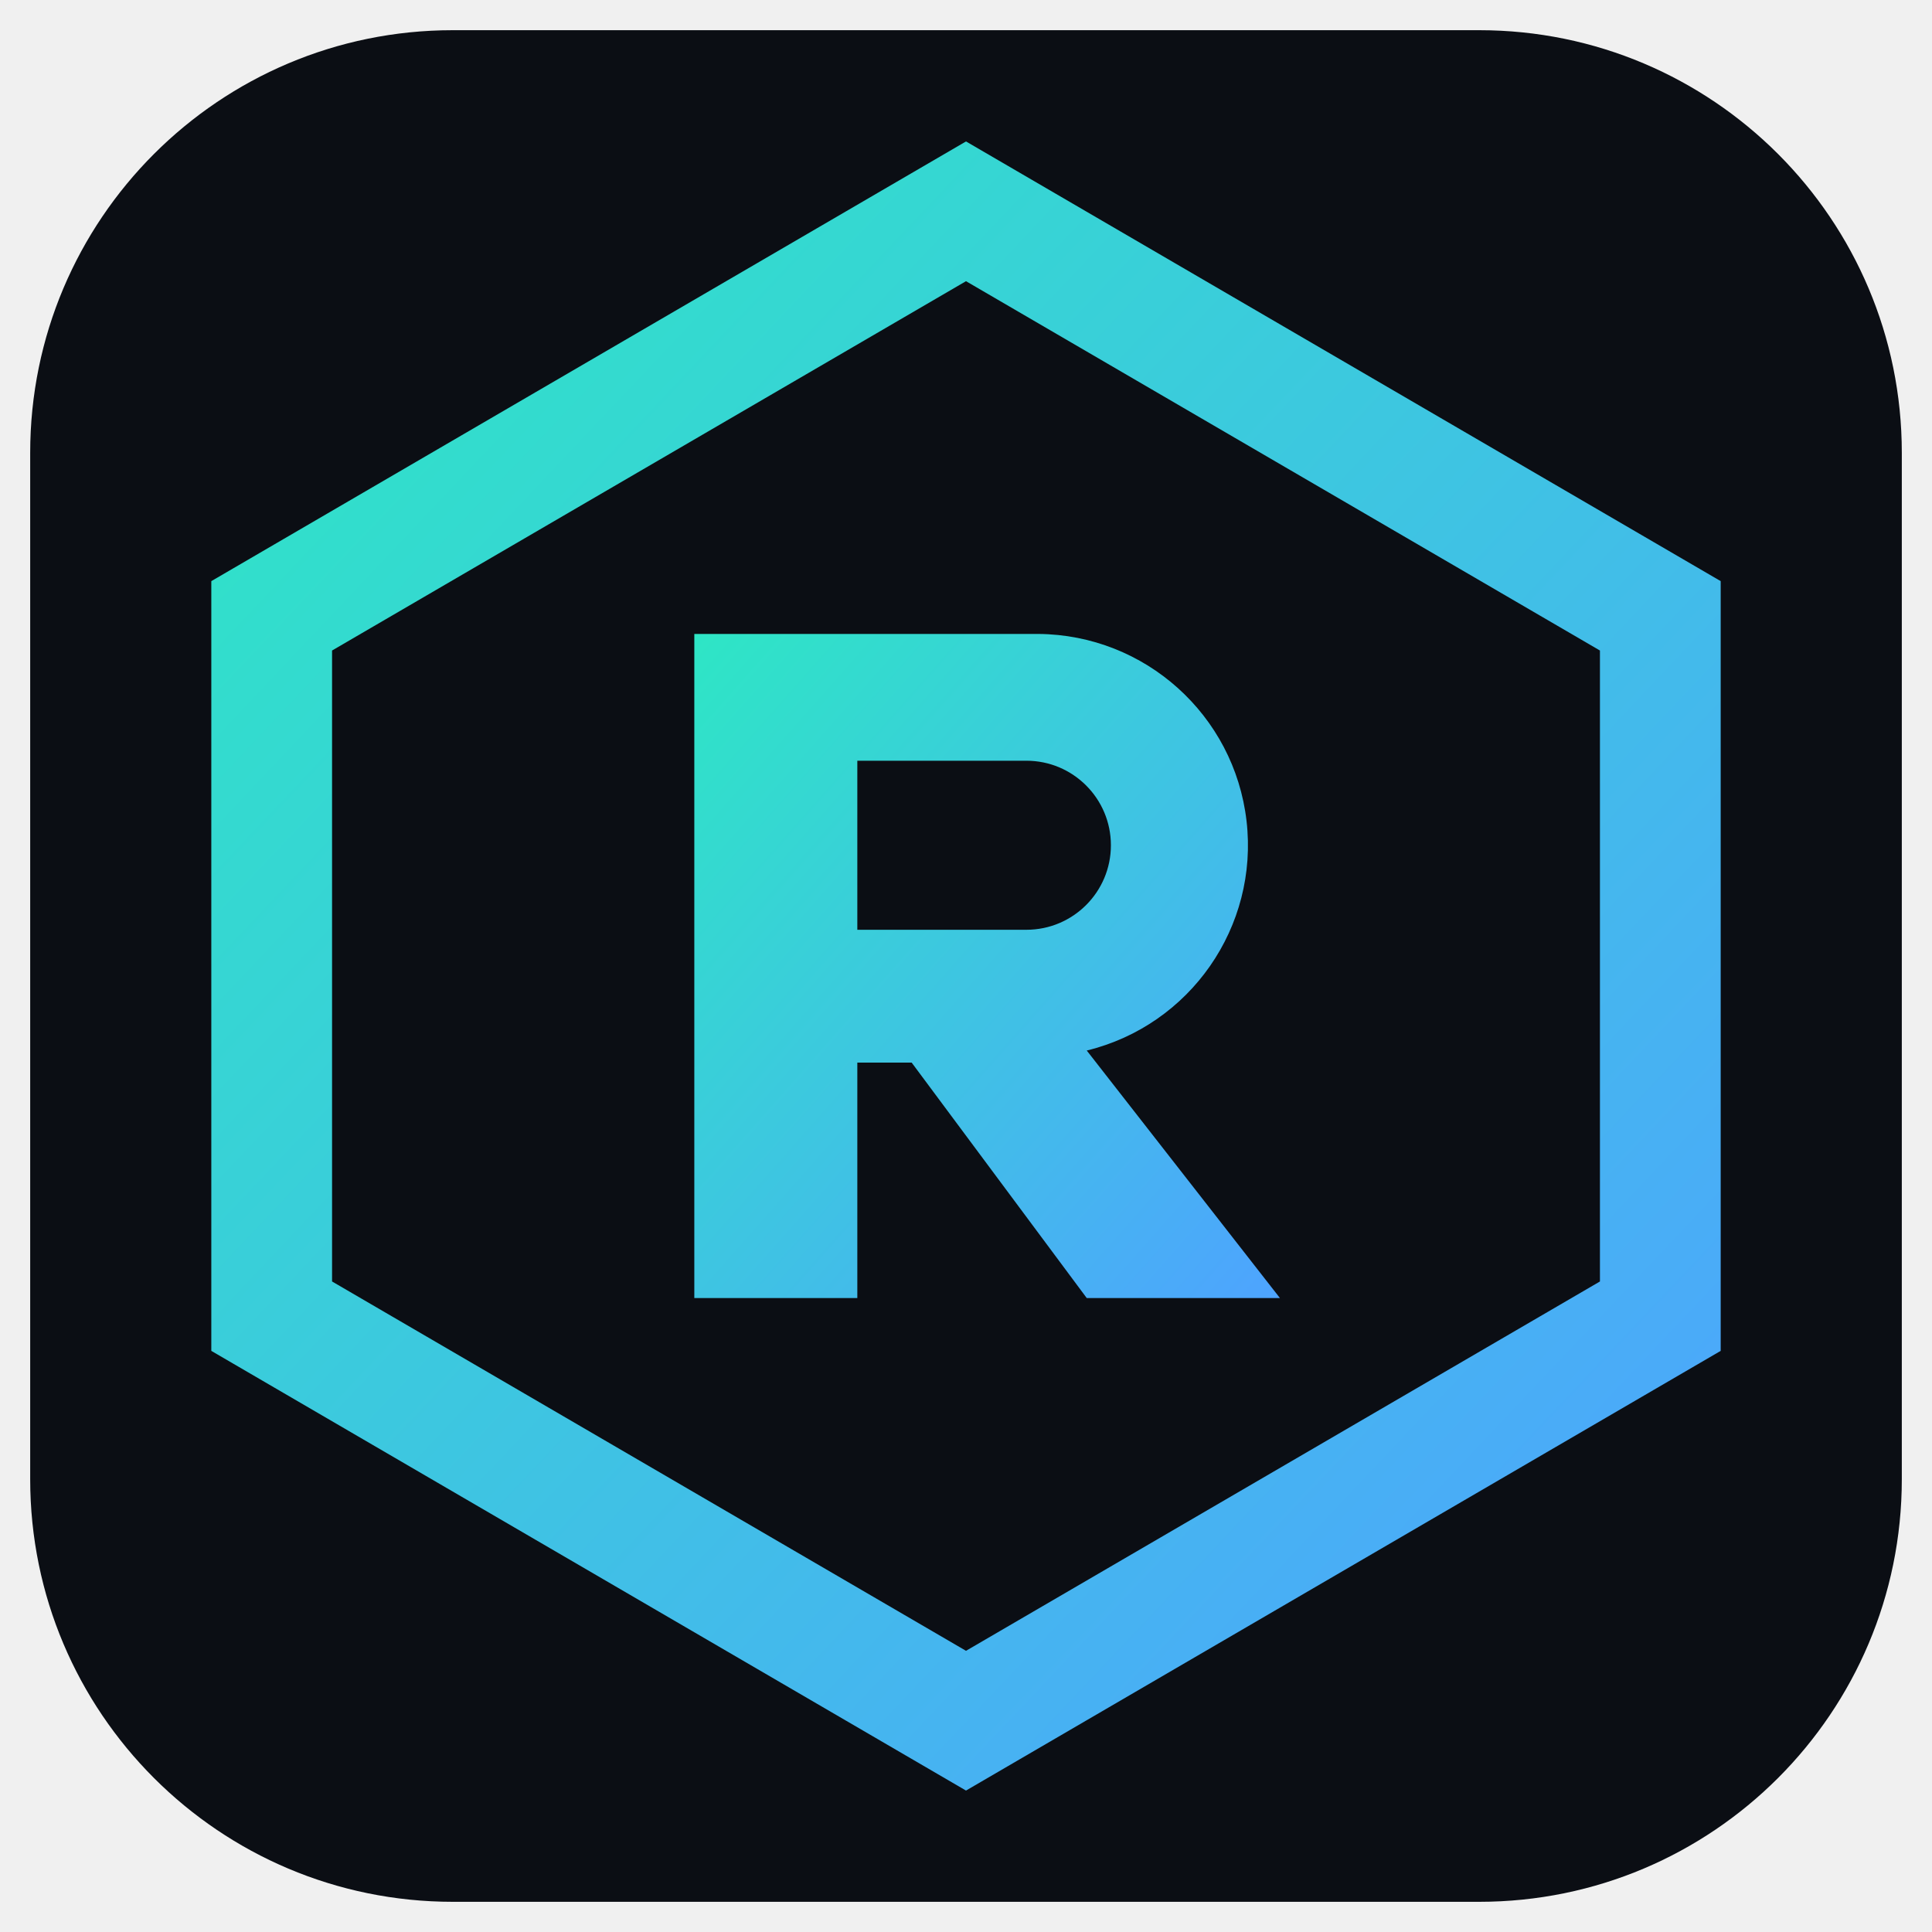
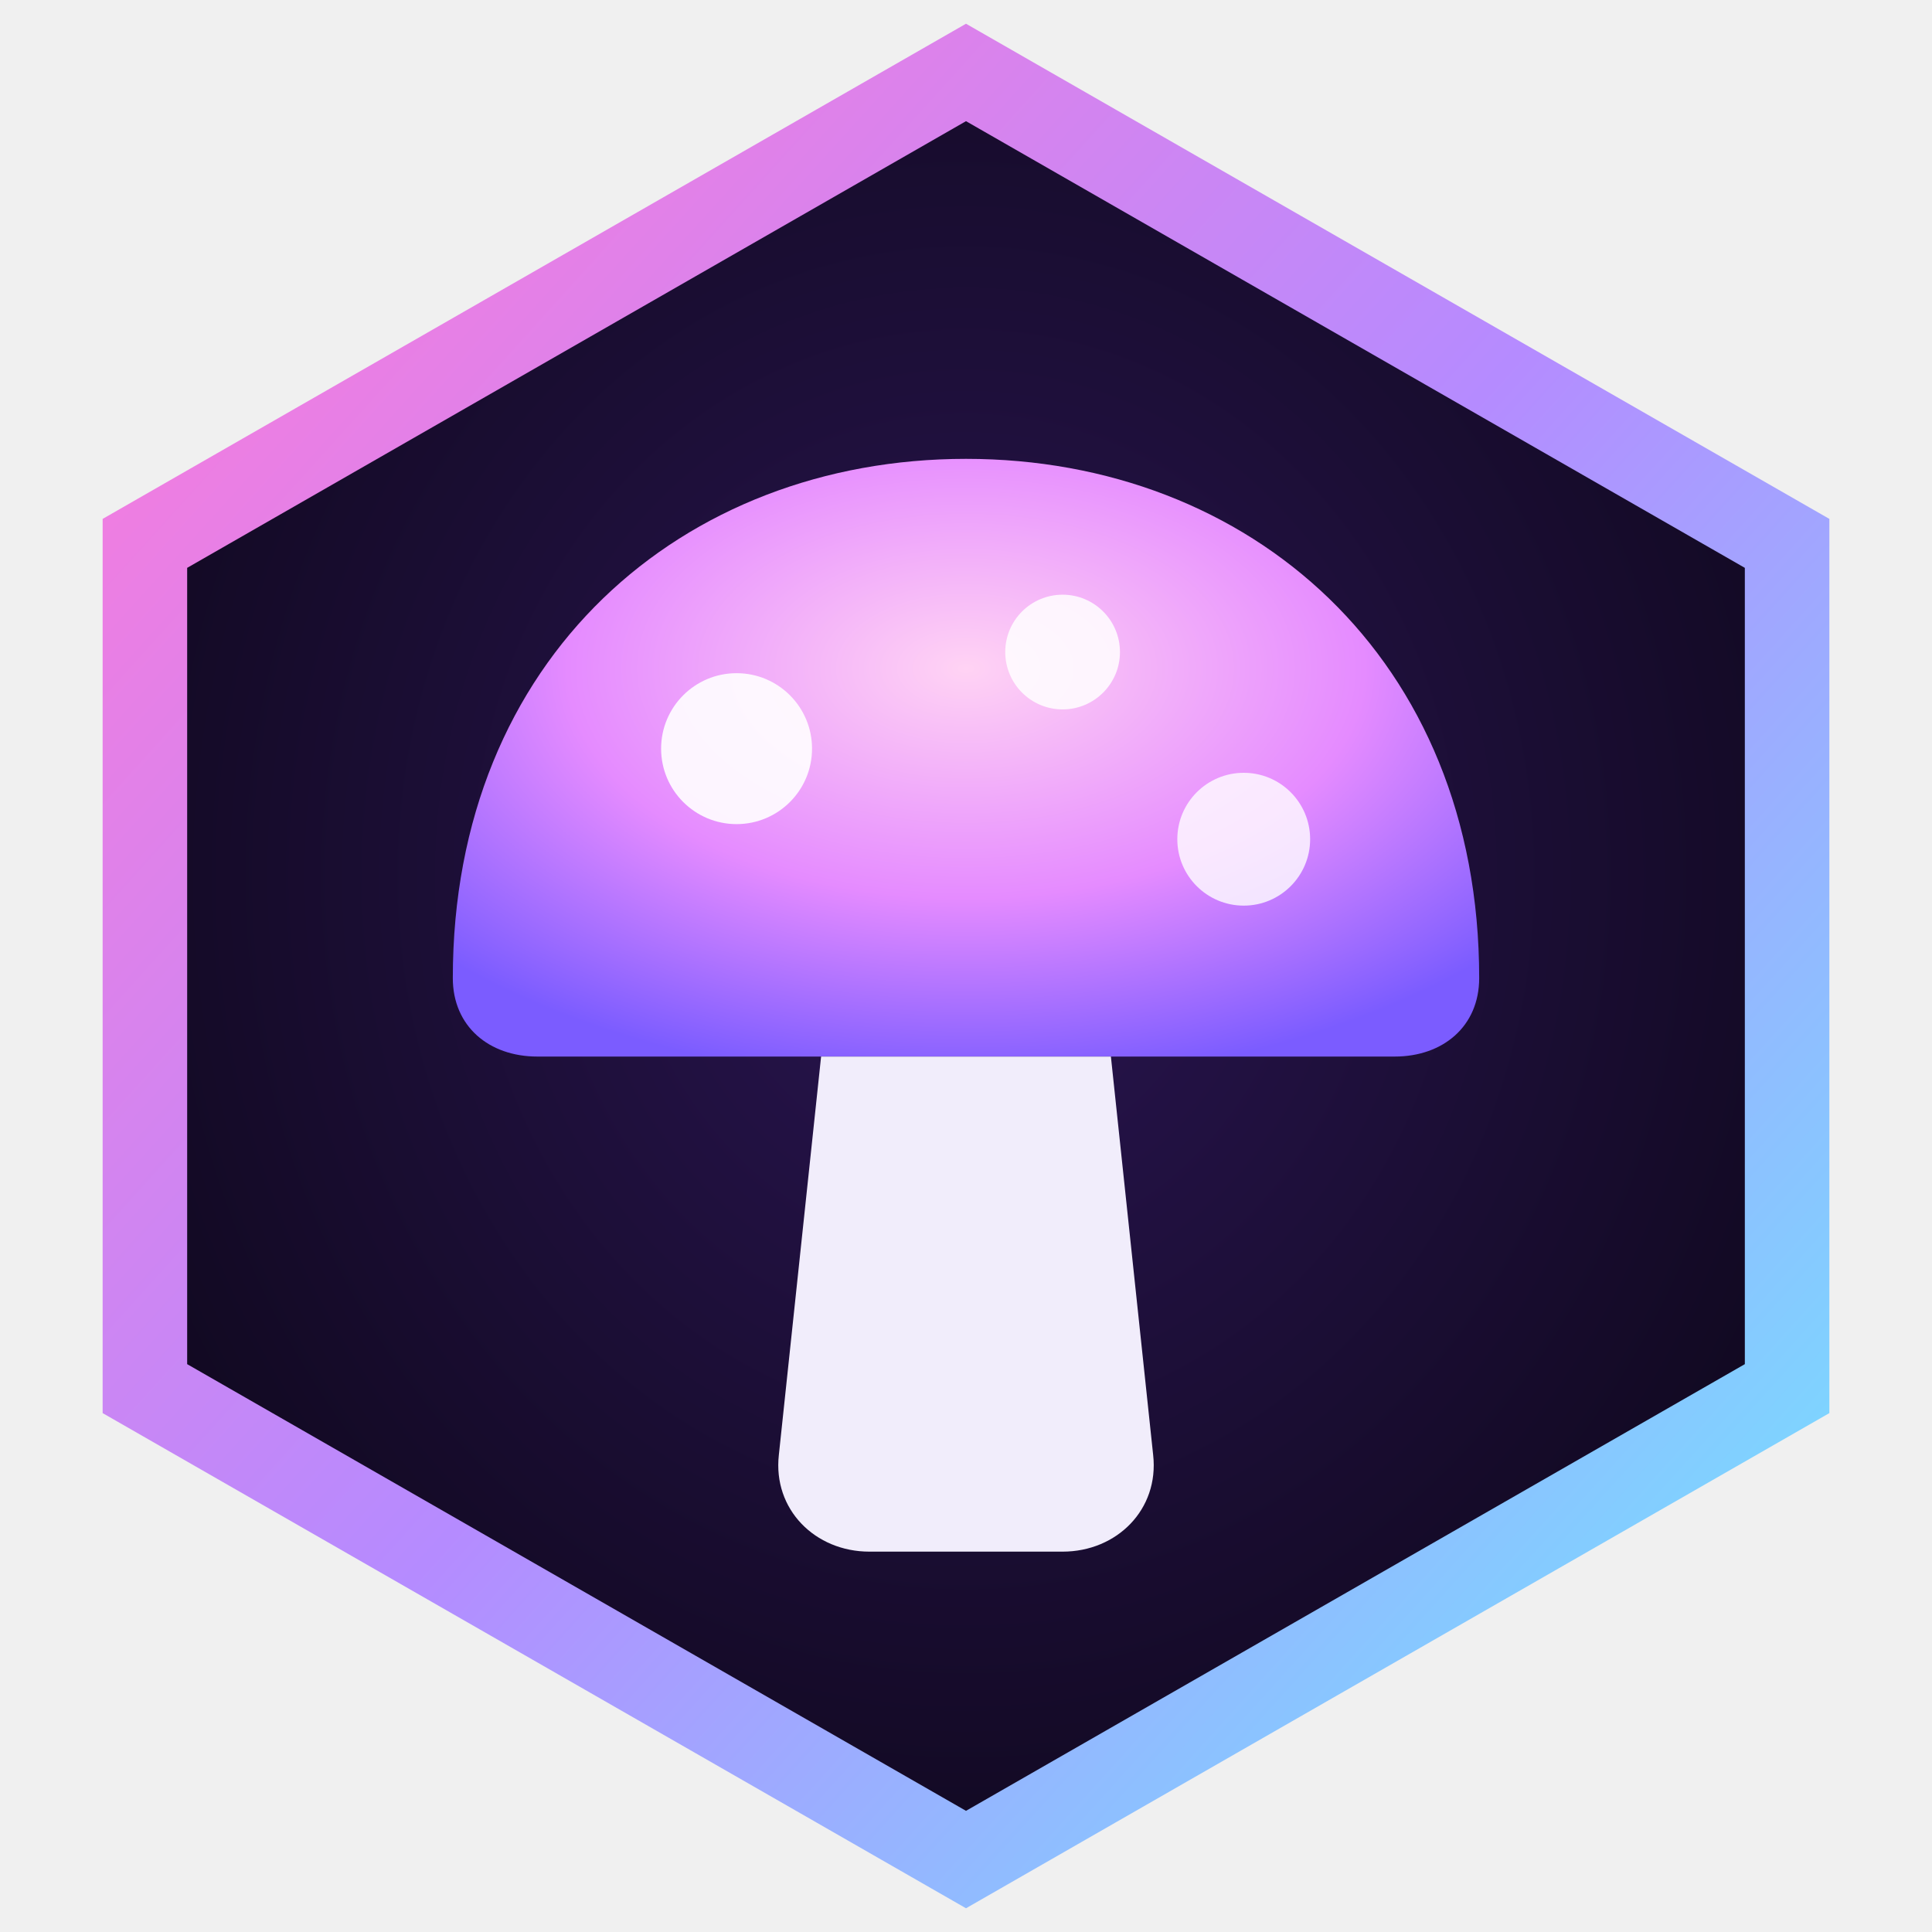
<svg xmlns="http://www.w3.org/2000/svg" width="512" height="512" viewBox="0 0 32 32">
  <defs>
    <linearGradient id="g" x1="0" y1="0" x2="1" y2="1">
-       <stop offset="0" stop-color="#2ee6c5" />
-       <stop offset="1" stop-color="#4ea3ff" />
+       <stop offset="0" stop-color="#ff7ad9" />
+       <stop offset="0.5" stop-color="#b58bff" />
+       <stop offset="1" stop-color="#6fe8ff" />
    </linearGradient>
+     <radialGradient id="bg" cx="0.5" cy="0.45" r="0.65">
+       <stop offset="0" stop-color="#2a1552" />
+       <stop offset="1" stop-color="#0d0719" />
+     </radialGradient>
+     <radialGradient id="cap" cx="0.5" cy="0.35" r="0.7">
+       <stop offset="0" stop-color="#ffd3f4" />
+       <stop offset="0.55" stop-color="#e58bff" />
+       <stop offset="1" stop-color="#7b5cff" />
+     </radialGradient>
  </defs>
-   <rect x="0.5" y="0.5" width="31" height="31" rx="7" fill="#0b0e14" />
-   <path d="M16 3.5 27.5 10.2v11.6L16 28.5 4.5 21.8V10.2z" fill="none" stroke="url(#g)" stroke-width="2" />
-   <path d="M11.5 21.5v-11h5.7a3.5 3.5 0 0 1 .8 6.9l3.2 4.1h-3.2l-2.9-3.9h-.9v3.9zm2.7-6.1h2.8a1.4 1.4 0 0 0 0-2.8h-2.8z" fill="url(#g)" />
+   <path d="M16 1.2 29.6 9v14L16 30.8 2.4 23V9z" fill="url(#bg)" stroke="url(#g)" stroke-width="1.4" />
+   <path d="M7.5 16.2C7.5 10.9 11.3 7.6 16 7.6s8.5 3.3 8.5 8.6c0 .8-.6 1.3-1.4 1.3H8.9c-.8 0-1.4-.5-1.4-1.3z" fill="url(#cap)" />
+   <path d="M13.6 17.5h4.8l.7 6.6c.1.9-.6 1.6-1.5 1.6h-3.2c-.9 0-1.6-.7-1.5-1.6z" fill="#f1edfb" />
+   <circle cx="12.2" cy="12.4" r="1.25" fill="#fff" opacity=".9" />
+   <circle cx="17.6" cy="10.8" r="0.95" fill="#fff" opacity=".85" />
+   <circle cx="20.6" cy="13.9" r="1.1" fill="#fff" opacity=".8" />
</svg>
